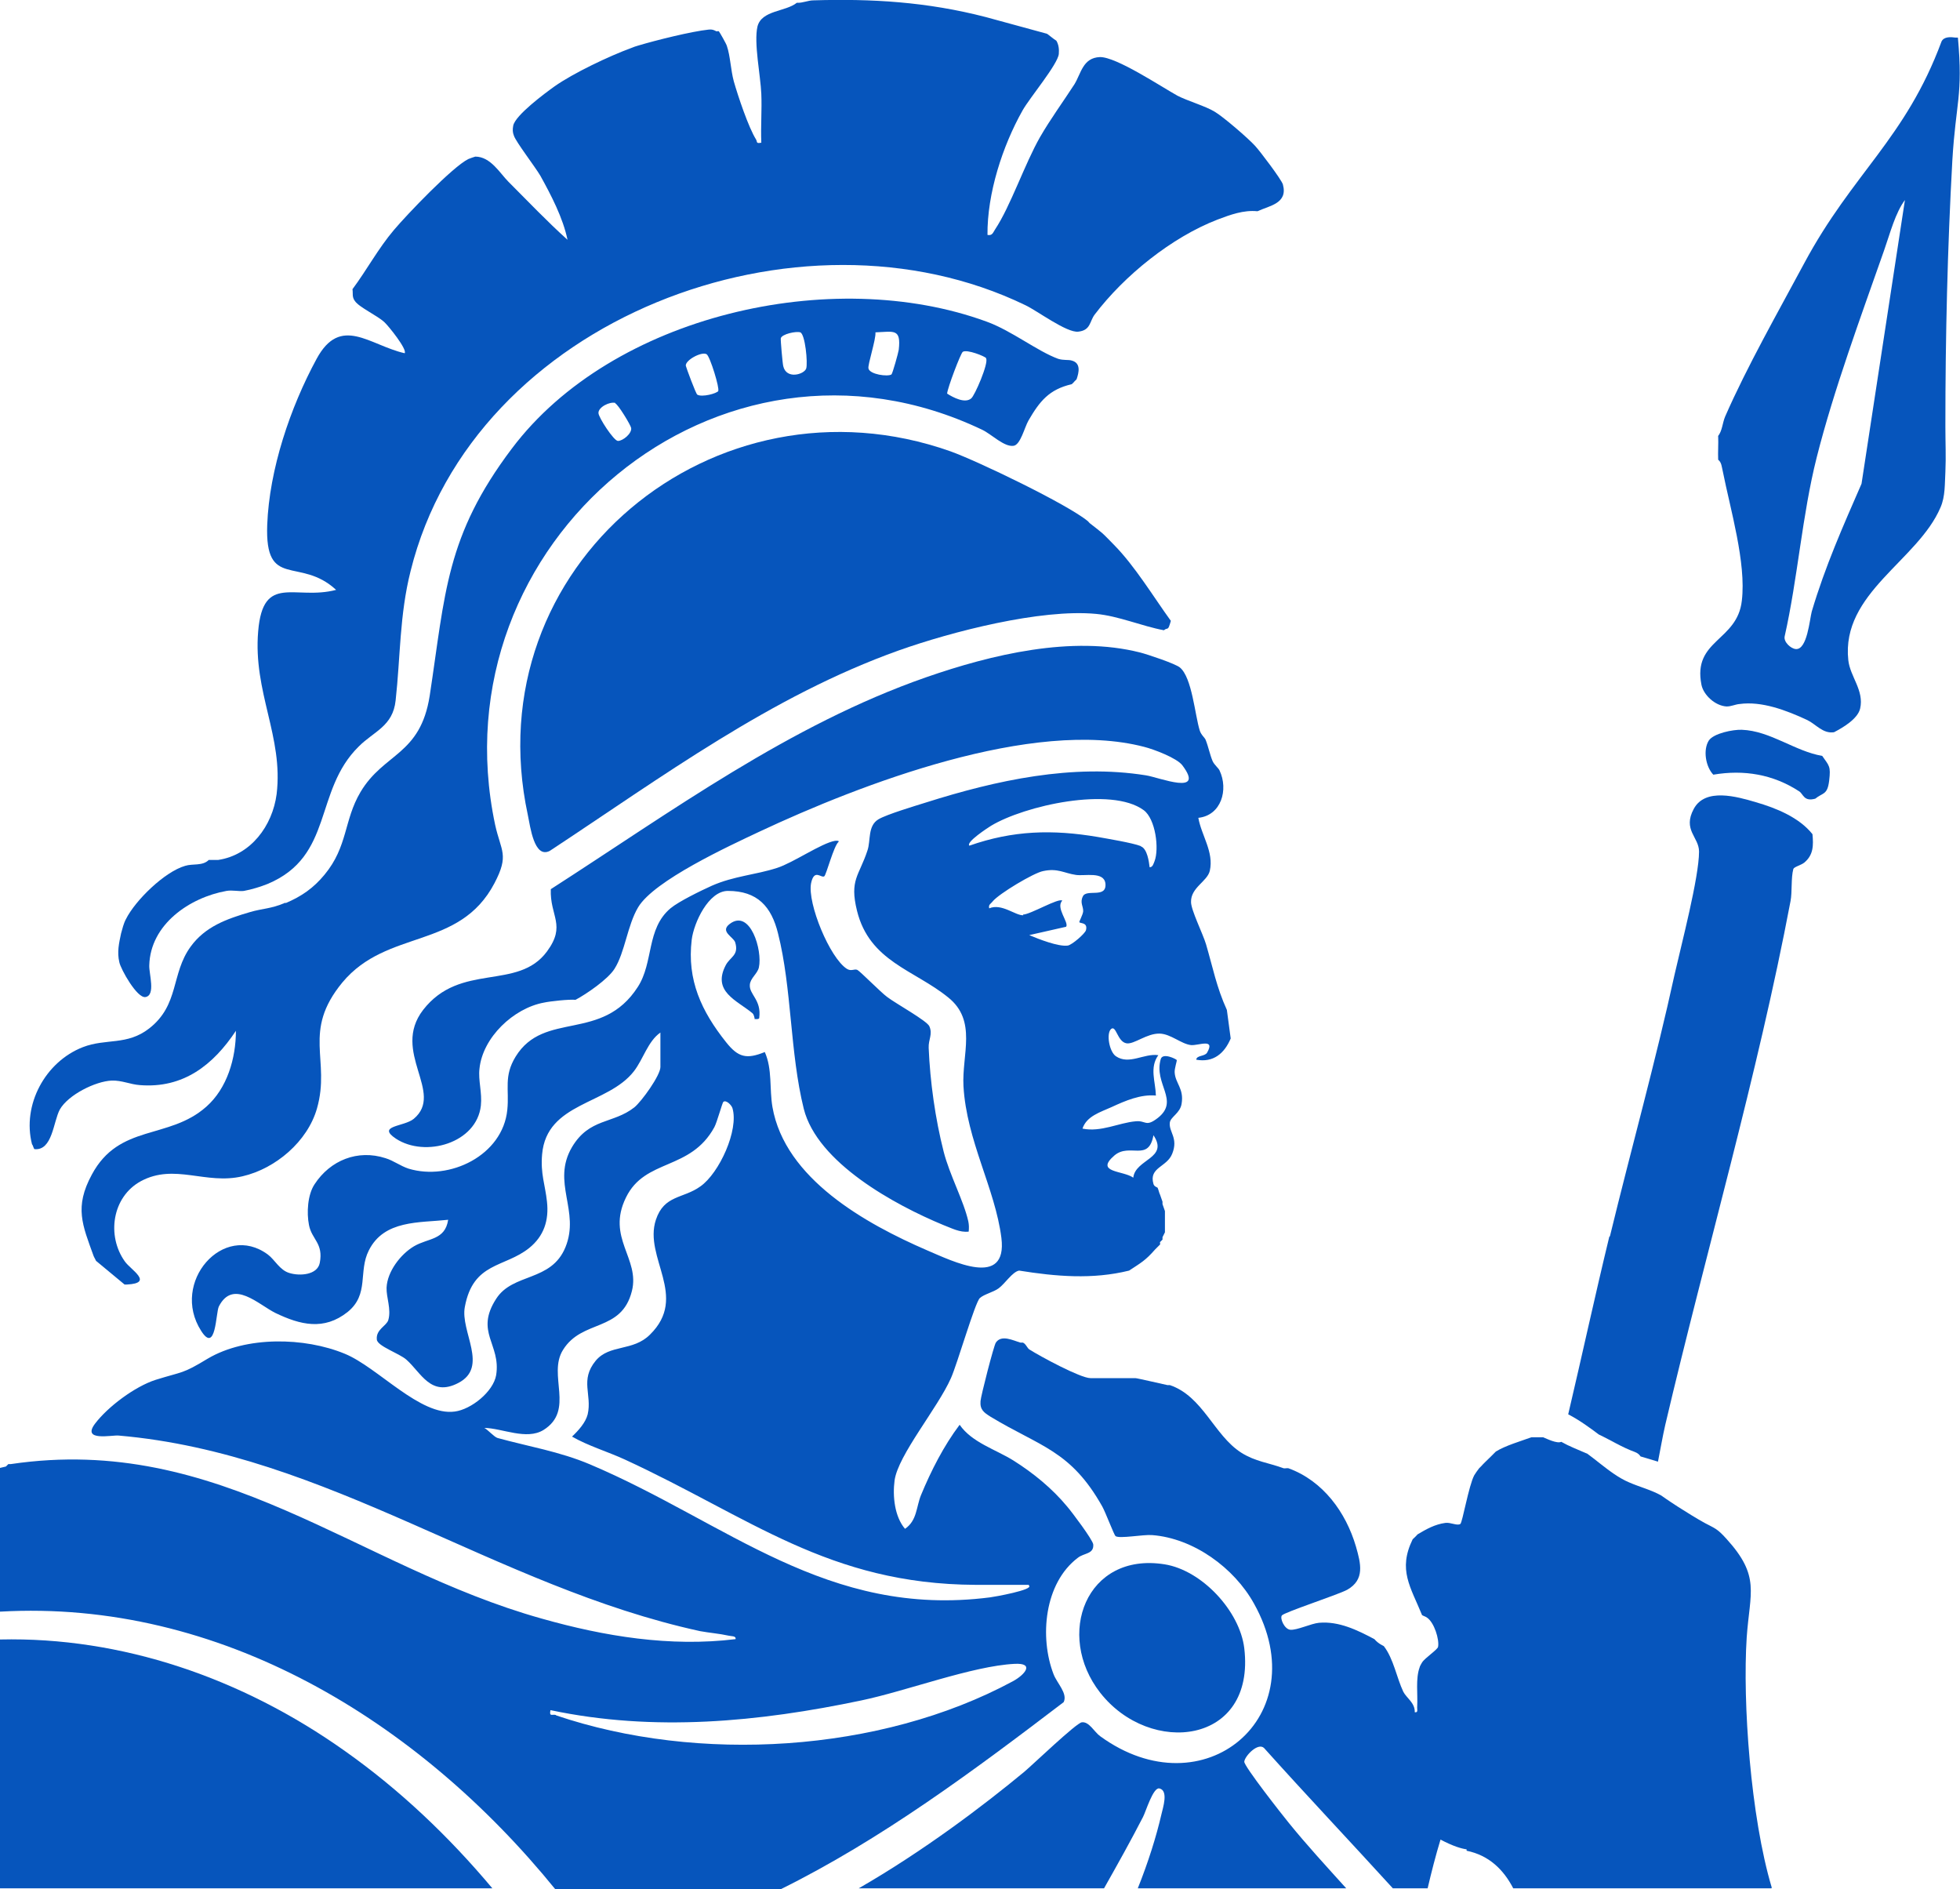
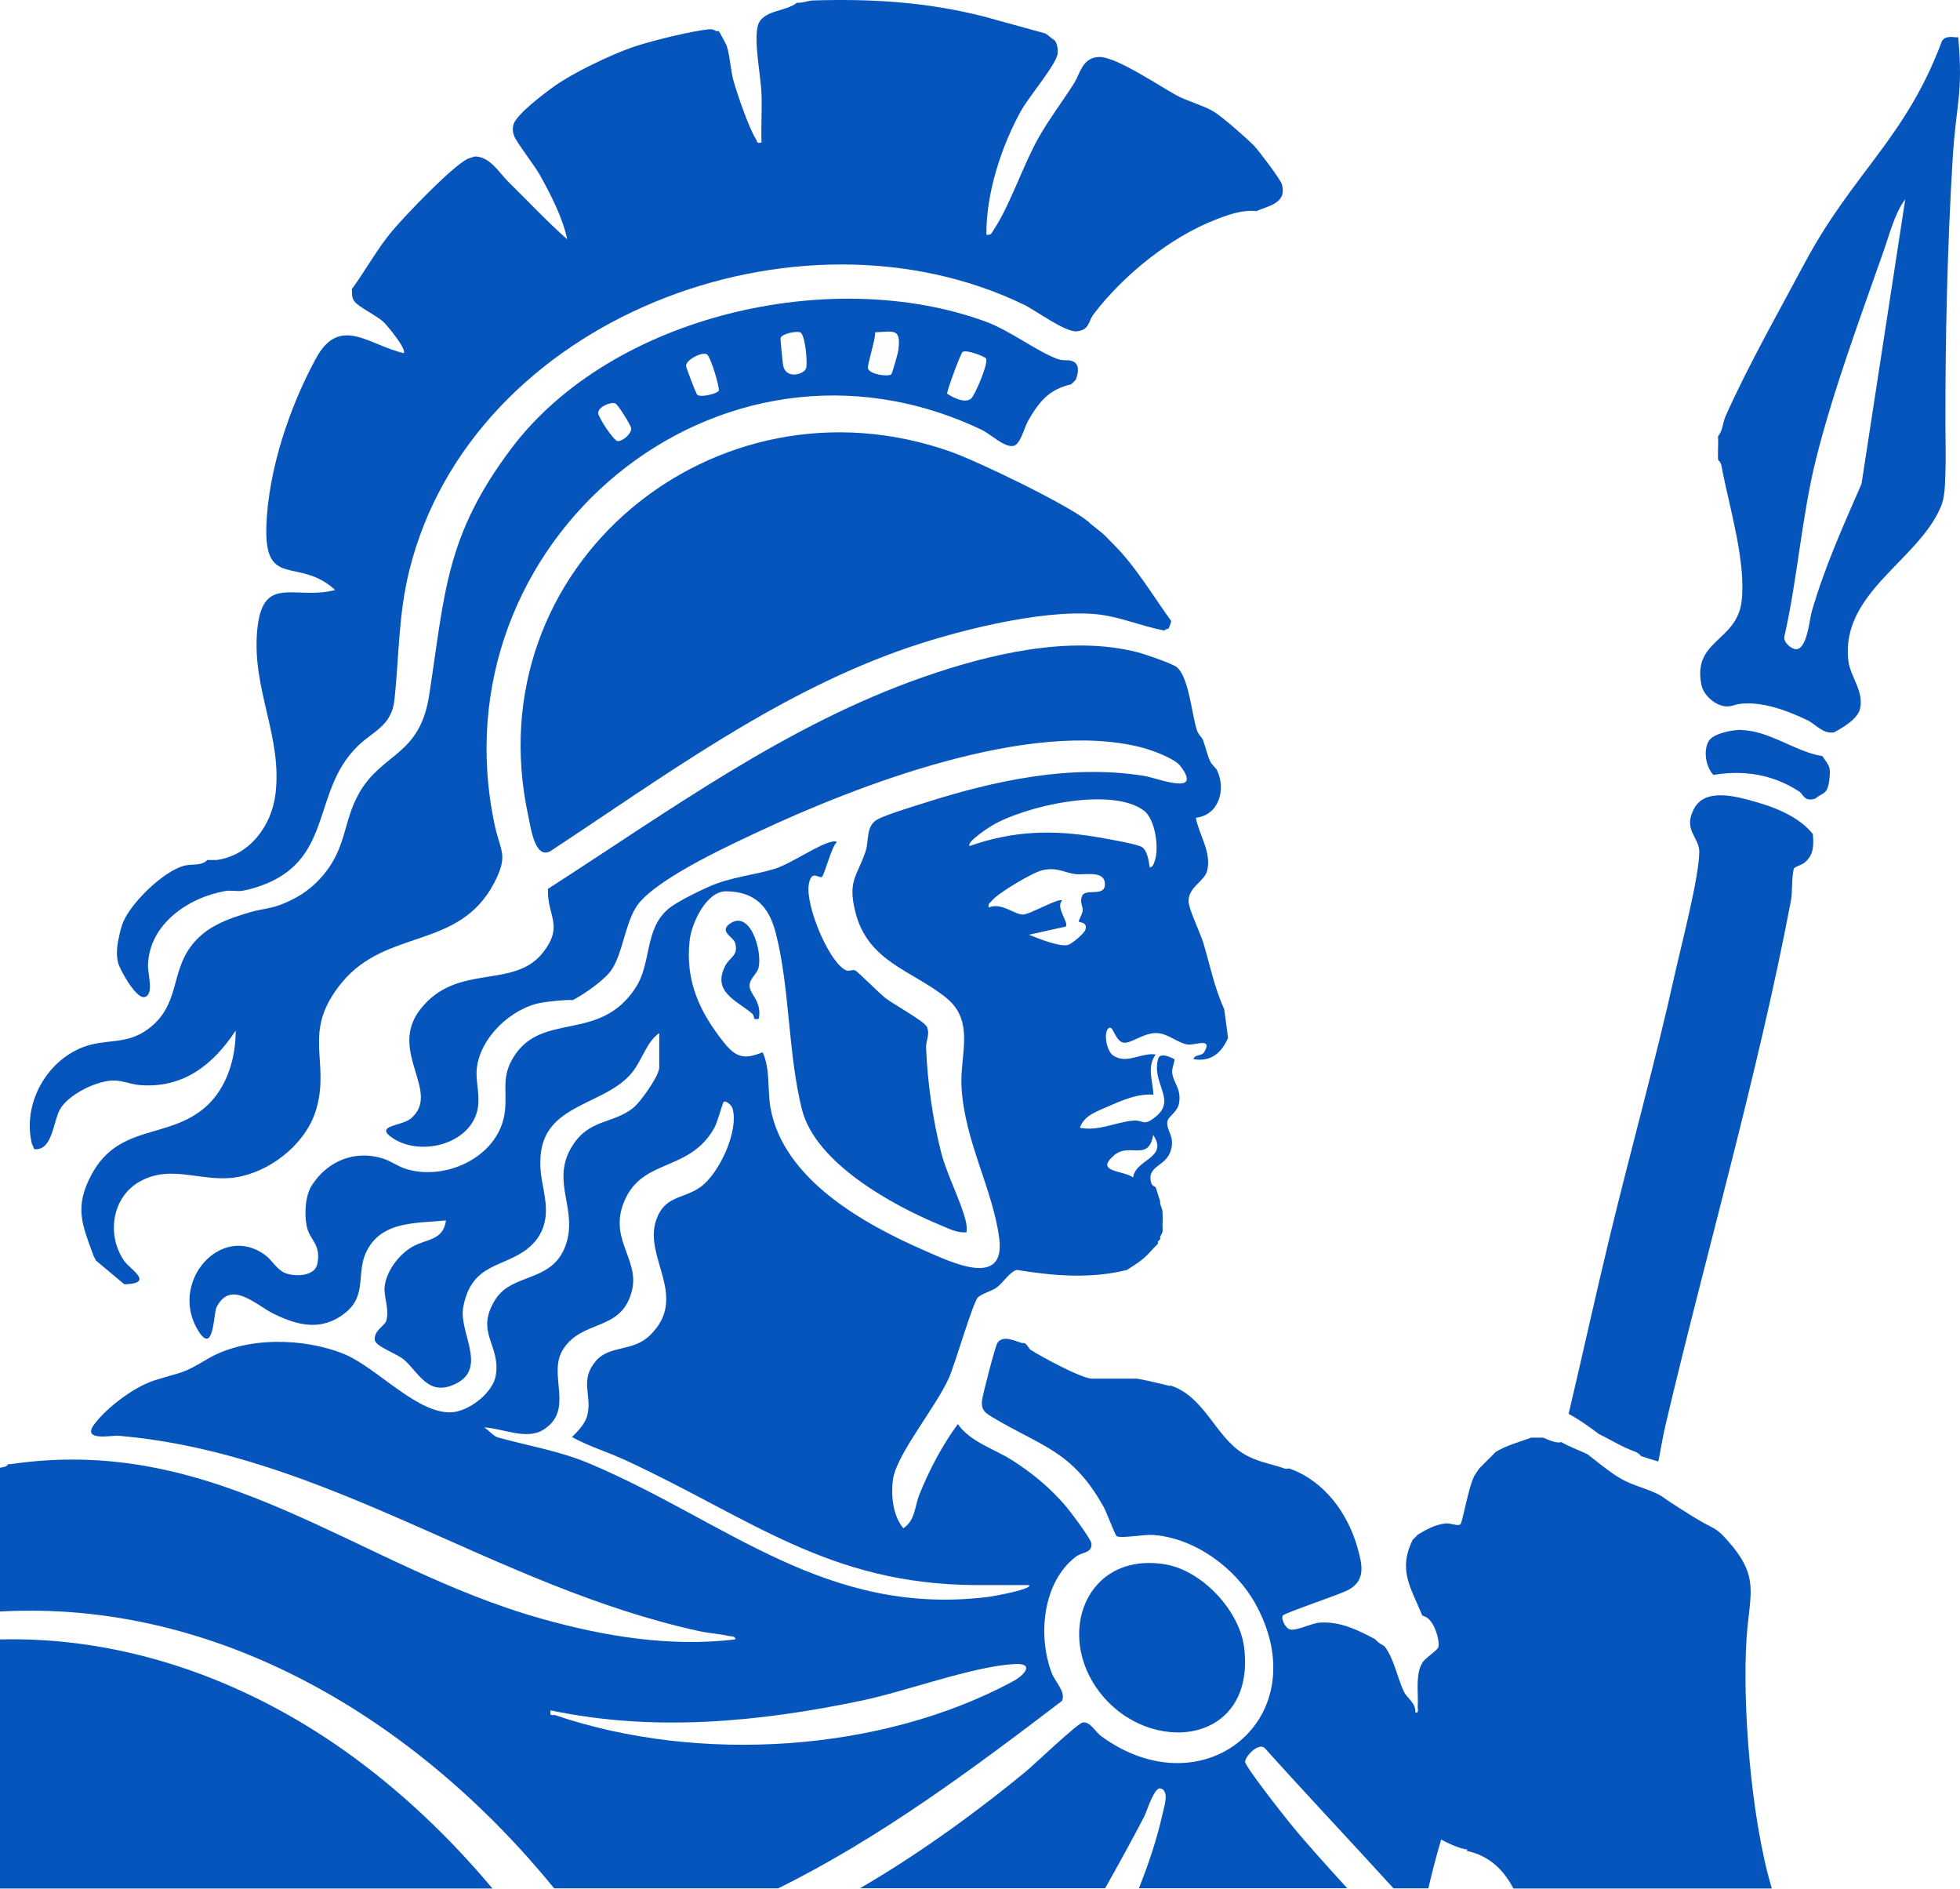
- <svg xmlns="http://www.w3.org/2000/svg" id="_图层_1" version="1.1" viewBox="0 0 563.3 542.6">
+ <svg xmlns="http://www.w3.org/2000/svg" id="_图层_1" version="1.1" viewBox="0 0 134.56 129.63">
  <defs>
    <style>
      .st0 {
        fill: #0655bc;
      }
    </style>
  </defs>
-   <path class="st0" d="M233.8.1c-1.6,0-3.1.8-4.8.7-3.2,2.6-10.1,2.1-11.3,6.8-1.1,4.7.9,14.2,1.1,19.4.2,4.6-.2,9.3,0,14-1.6.3-1.1-.2-1.5-.9-2.2-3.5-5.2-12.5-6.4-16.7-.9-3.3-1-7.3-2-10.2-.1-.5-2.1-4-2.3-4.2-.1-.1-.5,0-.7,0-.8-.4-1.2-.6-2.2-.5-4.9.5-15.3,3.1-20.3,4.6-.7.2-1.3.4-2,.7-6.3,2.3-16.6,7.2-22,11-2.8,2-11.3,8.3-11.9,11.3-.2,1.1-.2,1.9.2,2.9.6,1.8,6,8.8,7.6,11.5,3.1,5.6,6.5,12.1,7.8,18.4-5.9-5.3-11.4-11.1-17-16.7-2.4-2.4-5.1-7.2-9.5-7.2-.1,0-1.8.6-2,.7-4.5,2.2-17.7,16-21.4,20.4-4.5,5.3-7.8,11.5-11.9,17,.2,1.2-.2,2.2.7,3.4,1.2,1.8,6.5,4.2,8.5,6.1,1.1,1,6.6,7.8,5.8,8.9-10.1-2.3-18.4-11.1-25.3,1.6-7.6,14-13.6,31.8-14.2,47.7-.7,18.8,9.3,9,19.8,18.7-11.8,3.1-21-4.9-22.4,11.9-1.5,17.5,7.3,30.3,5.3,46.8-1.2,9.1-7.4,17.5-16.8,18.9-.1,0-2.1,0-2.7,0-1.8,1.8-4.6,1-6.8,1.7-5.9,1.7-14.3,9.9-17,15.3-.7,1.3-1,2.7-1.4,4.1-.6,2.8-1.2,5.4-.5,8.3.4,2,5.1,10.4,7.5,10,3-.5,1-6.7,1.1-9.1.3-11.8,11.6-19.5,22.2-21.4,1.7-.3,3.6.2,5,0,2.2-.4,4.8-1.2,6.8-2,19.1-8,13.2-26.7,26.2-39.5,4.4-4.4,9.8-5.8,10.6-13.2,1.4-12.6,1.1-24.5,4.3-37.2,18-72.6,111.7-107.9,176.7-76.4,3.4,1.6,11.9,8,15.2,7.6,3.6-.4,3.2-2.9,4.7-4.9,8.5-11.2,22.1-22.2,35.3-27.3,3.7-1.4,7.5-2.8,11.5-2.4,3.4-1.6,8.8-2.2,7.3-7.7-.4-1.4-6.6-9.6-8-11.1-2-2.2-9.2-8.4-11.6-9.8-2.6-1.6-7.8-3.1-10.7-4.6-4.7-2.6-17.6-11.2-22.3-11.1-4.9.2-5.4,4.7-7.3,7.8-3.3,5.1-6.9,10-9.9,15.2-4.4,7.7-8.5,19.9-12.9,26.5-.6.9-.8,1.9-2.2,1.6-.1-11.9,4.3-25.5,10.1-35.8,2.1-3.7,10.1-13.2,10.4-16.2.1-1.3,0-2.6-.7-3.8-.7-.4-2.6-2-2.7-2-5.7-1.6-11.9-3.2-17.6-4.8C266.3.5,250.4-.4,233.8.1h0Z" />
-   <path class="st0" d="M82,259.4c-4.2,1.8-6.5,1.6-10.2,2.7-6.5,1.9-12.8,4.1-17,9.9-5.7,7.8-3.2,16.7-11.9,23.5-6.4,5-12.4,2.8-19.1,5.4-10.8,4.2-17.5,16.6-14.6,27.9.3.3.4,1.1.7,1.4,5.2.5,5.4-7.9,7.3-11.4,2.4-4.2,10.2-8.1,14.9-8.3,2.9-.1,5.3,1.1,8.1,1.3,12.5,1,21.1-5.8,27.6-15.6,0,7.9-2.5,16.5-8.5,21.8-10.8,9.6-25,4.8-32.9,19.5-5.1,9.4-2.7,14.5.5,23.4.2.5.5.9.7,1.4l8.2,6.8c.2,0,.5,0,.7,0,7.8-.4,1.1-4.2-.6-6.6-5.3-7.4-3.7-18.6,4.6-23.1,9.7-5.2,18.6,1.1,29.2-1.4,9.5-2.2,18.7-10,21.4-19.5,4-14-4.4-22,7.3-36.2,12.9-15.5,33.6-9.3,43.7-28.5,4.3-8.2,1.9-9.1.2-16.8-17.2-81.1,64.3-149.6,140-113.5,2.7,1.3,6.3,5,9,4.6,2-.3,3.1-5.2,4.3-7.3,3.2-5.5,5.9-8.9,12.4-10.4.2-.2.6-.5.7-.7l.7-.7c.7-2,1.3-4.7-1.4-5.4-1-.3-2.3,0-3.9-.5-6-2.2-13.4-8.1-20.6-10.7-44.3-16.2-107.5-1.9-136.4,36.5-19,25.2-19.1,41.5-23.6,71-2.7,17.2-13.2,16.4-19.9,27.7-4.8,8.1-3.6,15.6-10.3,23.7-3.2,3.9-6.7,6.3-11.2,8.2h0ZM251.6,95.5c5.3-.2,7.4-1.2,6.7,5-.1.8-1.8,6.9-2.1,7.1-1.1.7-6.2,0-6.6-1.7-.3-1,2.2-8.4,2-10.4h0ZM230,95.5c1.4.5,2.2,8.8,1.7,10.4-.6,1.7-5.7,3.2-6.6-.7-.2-.8-.8-7.6-.7-8,.3-1.2,4.4-2.1,5.6-1.7ZM283.4,103c.8,1.3-3.3,10.8-4.3,11.5-1.8,1.5-5.2-.3-6.9-1.4.1-1.6,3.9-11.6,4.5-12,1.2-.8,6.4,1.3,6.7,1.8ZM206.5,112.3c-.5.8-4.8,1.9-6.1,1.1-.4-.2-3.2-7.8-3.3-8.3-.2-1.6,4.6-4.2,6-3.3,1,.7,3.8,9.9,3.3,10.5h0ZM176.8,115.9c.8.2,4.5,6.3,4.6,7.1.2,1.6-2.4,3.7-3.8,3.7-1.2,0-5.6-6.8-5.6-8-.1-1.7,3.3-3.4,4.9-2.9h0Z" />
-   <path class="st0" d="M312.7,149.8c-5.9-4.9-31.7-17.3-39.5-20.1-67.8-24-136.9,32.9-121.5,104.5.7,3.3,1.8,12.6,6.3,10.3,32.2-21.2,63.6-44.5,100.3-57.6,15.2-5.4,40.8-12,56.7-10.5,6.5.6,13.1,3.5,19.5,4.7,1.2-1,1.1.5,2-2.7-5-6.9-10.3-15.7-16.3-21.8-1-1-2.5-2.6-3.4-3.4-.2-.2-3.1-2.5-3.4-2.7-.3-.2-.5-.5-.7-.7h0Z" />
-   <path class="st0" d="M216.8,292.8c0,0,1.4.2,1.4-.3.7-5.2-2.9-6.7-2.7-9.5.1-1.9,2.2-3.2,2.6-5,1.1-4.9-2.5-17-8.4-12.5-2.9,2.2,1.1,3.7,1.6,5.3,1.1,3.7-1.4,4.1-2.7,6.5-4,7.6,3.1,10.1,7.6,13.8.6.5.6,1.5.7,1.6h0Z" />
-   <path class="st0" d="M334.7,449.5c-22.6-3.6-31.5,20.3-18.5,36.9,14.3,18.3,44.7,15,41.4-12.8-1.3-10.7-12.2-22.4-22.9-24.1Z" />
-   <path class="st0" d="M493.8,125.3c.1,2.2-.1,4.6,0,6.8,1,.8,1,2,1.3,3.2,2.2,11.1,6.8,26.4,5.5,37.3-1.3,11.7-14.2,11.2-11.6,24.2.6,2.9,3.9,6,7.2,6.2,1.4,0,2.5-.6,3.7-.7,6.4-.9,13.5,1.8,19.5,4.6,2.5,1.2,4.5,4,7.7,3.5,2.5-1.3,6.8-3.8,7.5-6.8,1.2-5.2-2.9-9.2-3.4-13.9-2.1-19.3,20-28.6,26.5-43.9,1.4-3.2,1.2-6.8,1.4-10.2.2-4.3,0-8.6,0-12.9v-.7c0-25.1.6-50.8,2-75.9,1-16.8,3.1-18.5,1.6-35.3-.2,0-.4,0-.7,0-1.4-.2-3.3-.3-4,1.1-10.4,28-25.5,37.7-39.5,63.8-7.4,13.8-16.5,29.8-22.7,44-.8,1.9-.8,4.1-2.1,5.7h0ZM547.5,57.3l-12.5,81.7c-5.4,12.4-10.4,23.6-14.3,36.7-.6,2.2-1.3,11.1-4.6,10.8-1.4-.1-3.5-2-3.2-3.6,3.8-16.9,5-34.7,9.2-51.4,4.9-19.4,12.7-40.5,19.4-59.6,1.7-4.8,3.2-10.8,6.1-14.6h0Z" />
-   <path class="st0" d="M500.6,209.7c-2.5-.1-8.1,1-9.5,3.1-1.7,2.7-.9,7.5,1.3,9.8,8.8-1.5,17.2-.1,24.7,4.8,1.2.8,1.3,3,4.6,2.1,2.2-1.8,3.5-1,4-5.2s0-4.2-2-7.1c-7.8-1.3-14.9-7.2-23.1-7.5h0Z" />
-   <path class="st0" d="M462.7,355.2c6.1-25.1,13.1-50.1,18.6-75.3,1.9-8.4,7-27.8,7-35.2,0-4.2-4.8-6.2-1.5-12.3,3.3-6.1,12.4-3.5,17.8-1.9,5.9,1.7,12.5,4.4,16.3,9.2.3,3.2.3,6-2.4,8.2-.9.7-2.9,1.2-3.1,1.8-.7,2.6-.3,6.5-.8,9.2-9.5,50.2-24.3,100.7-36,150.5-.8,3.5-1.4,7.1-2.1,10.6-1.7-.5-3.3-1-5-1.5-.4-.6-.9-1-1.7-1.3-3.6-1.3-6.9-3.4-10.3-5-2.8-2.1-5.7-4.2-8.8-5.8,4-17,7.7-34.1,11.8-51h0Z" />
-   <path class="st0" d="M509.1,542.6h-74.2c-2.8-5.4-7-9.5-13.4-10.8,0-.1,0-.3,0-.4-1.5-.2-3.9-.9-7.5-2.8-1.4,4.6-2.6,9.3-3.7,14h-10c-12.3-13.5-24.8-26.7-37-40.3-1.7-1.7-5.5,2.2-5.7,3.9-.1,1.3,11,15.4,12.8,17.6,5.1,6.3,10.9,12.6,16.5,18.8h-59.9c3-7.5,5.3-14.8,6.8-21.3.4-1.8,2.1-6.8-.6-7.4-1.8-.4-3.9,6.7-4.7,8.2-3.5,6.8-7.3,13.6-11.2,20.5h-70.5c18.6-10.7,35.9-23.8,47.6-33.5,2.5-2.1,14.9-14,16.5-14.2,2.1-.3,3.6,2.8,5.3,4,29.7,21.6,62.3-5.7,44.2-38.1-5.7-10.3-17.4-18.8-29.3-19.7-2.6-.2-9.3,1.1-10.5.3-.4-.3-2.9-6.9-3.8-8.5-9.1-16.2-17.9-17.2-32.1-25.8-1.9-1.2-3.1-2-2.9-4.5.1-1.5,3.8-15.9,4.4-16.8,1.6-2.4,5-.6,7.1,0,.2,0,.5,0,.7,0,.9.4,1.2,1.6,1.9,2,3,1.9,14.6,8.2,17.5,8.2h12.9c.5,0,8.2,1.8,9.2,2,.2,0,.5,0,.7,0,9.5,3.2,12.7,14.4,20.5,19.4,4.1,2.6,7.9,2.9,12.2,4.5.4.1,1-.1,1.4,0,9.9,3.6,16.5,12.6,19.4,22.5,1.4,4.9,2.6,9.5-2.5,12.4-2.5,1.4-18.2,6.5-18.8,7.4-.6.8.7,3.9,2.4,4.1,1.9.2,6-1.8,8.3-2,5.7-.5,11,2.1,15.9,4.7,1.2,1.4,2.6,1.9,2.7,2,2.8,3.6,3.7,9.1,5.6,13.1.9,1.8,3.4,3.2,3.3,5.9,1.1.2.6-.9.7-1.7.2-3.5-.5-7.9.7-11.2,0-.2.5-1.1.7-1.4.8-1.3,4.5-3.7,4.6-4.5.4-2.1-1.1-7-3.2-8.4-.4-.3-.9-.4-1.4-.7-3.3-8.1-7-13-2.7-21.8,0,0,.9-.8,1.4-1.4,2.5-1.5,5-2.9,8-3.3,1.5-.2,3.4.9,4.3.3.6-.4,2.4-11,4-14,.1-.2,1.2-1.8,1.4-2l.7-.7c.1-.2,2.5-2.5,2.7-2.7l.7-.7c.2-.2.5-.5.7-.7,2.7-1.7,7.2-3,10.2-4.1h3.4c1,.4,4,1.9,5.2,1.3,2.3,1.3,4.7,2.2,7.2,3.3.1,0,.3.1.4.2,1.2.9,2.4,1.8,3.5,2.7,2.7,2.1,5.4,4.2,8.5,5.5,3,1.3,6.2,2.1,9.1,3.7,1.8,1.3,4,2.7,4.9,3.3,2.2,1.4,5.4,3.4,7.6,4.6,3,1.6,3.6,1.6,6.3,4.6,9.8,10.8,6.7,15.3,5.8,28.3-1.2,18.5,1.1,51.5,7.2,71.9h0Z" />
-   <path class="st0" d="M0,421.8c.6-.1,1.1-.3,1.7-.4l.7-.7c.2,0,.5,0,.7,0,60.2-8.9,99.3,29.5,152.6,44.4,18,5.1,36.9,8.2,55.7,5.9.2-1-1.3-.8-2-1-2.7-.6-5.5-.8-8.2-1.3-59.1-12.9-106.9-51-167.1-56.2-1.9-.2-10.7,1.8-6.8-3.4,3.7-4.9,11.5-10.7,17.4-12.6,8-2.5,7.6-1.6,15-6.1,11-6.5,27.8-6.2,39.4-1.4,9.5,3.9,21.7,18,31.6,16.6,4.7-.6,11.1-5.7,11.9-10.5,1.4-8.9-6.2-12.3,0-21.9,4.8-7.5,15.8-4.8,19.9-14.8,4.3-10.5-4.1-18.6,1.9-28.8,5-8.4,11.8-6.6,17.9-11.4,2.1-1.7,7.5-9.2,7.5-11.6v-9.9c-3.6,2.5-4.9,7.6-7.6,11.1-7.5,9.7-25.1,8.9-26.4,23.9-.5,5.6.9,8.8,1.4,13.6.6,5.4-.9,9.9-5.1,13.3-7.1,5.7-16.1,4-18.5,16.9-1.4,7.1,7,17.3-1.9,21.9-7.9,4.1-10.7-3-14.9-6.7-2-1.8-8.4-3.9-8.5-5.8-.3-2.9,2.8-3.9,3.3-5.6.9-3.1-.6-6.5-.5-9.3.2-4.6,4-9.6,7.9-11.9,4.1-2.4,8.9-1.7,9.8-7.6-8.3.9-18.4,0-22.8,8.8-3.1,6.1.2,12.6-6.1,17.7-6.8,5.4-13.6,3.7-20.7.3-4.9-2.4-12.2-9.9-16.3-1.9-.9,1.8-.8,13.8-5.1,7-8.9-13.9,6.4-31.4,19.2-21.9,2,1.5,3.4,4.5,6.2,5.3,2.9.9,8,.6,8.7-2.9,1.1-5.7-2.3-6.7-3.1-10.9-.7-3.5-.4-8.7,1.6-11.7,4.5-6.9,12.4-10.1,20.4-7.5,2.3.7,4.2,2.2,6.6,3,11.8,3.6,27.1-3.8,28.4-16.9.6-5.9-1.1-9.6,2.4-15.3,8.2-13.3,24.8-4,35.1-20,4.6-7.1,2.4-16.7,9.4-22.6,2.4-2,8.8-5.1,11.9-6.5,6.4-2.8,12.5-3.1,18.7-5.1,4.7-1.5,12.7-7.1,16.7-7.8.5,0,1.2-.1,1,.3-1.4,1.2-3.5,9.4-4.1,9.9-.9.6-2.9-2.3-3.8,2-1.1,5.8,5.4,21.5,10.3,24.6,1.3.8,2.1-.1,3,.3.7.3,6.8,6.5,8.6,7.8,2.5,1.9,11.4,6.8,12.1,8.4,1,2.3-.3,3.8-.2,6.2.4,9.7,1.9,20.4,4.3,29.8,1.7,6.7,5.8,14.2,7.1,20.1.2,1,.2,1.9.1,2.9-2.6.3-4.9-1-7.3-1.9-14-5.8-36.2-17.9-40.1-33.4-4-16.1-3.4-34.6-7.4-50.4-1.9-7.7-5.9-12.2-14.4-12.2-5.6,0-9.8,9.2-10.4,14-1.4,11.6,2.8,20.6,9.9,29.5,3.5,4.4,5.9,4.9,11.1,2.8,2.2,4.9,1.3,10.6,2.2,15.8,3.6,20.6,26.7,33.5,44.5,41.2,7.3,3.1,23.1,11,21.3-3.6-1.8-14.2-10-27.9-10.9-43.6-.5-9.1,4-18.8-4.4-25.5-9.7-7.9-22.6-10.3-26.2-24.9-2.2-8.9.6-10,3-17.3,1-2.9,0-7.1,3.2-9,2.4-1.4,10.4-3.8,13.6-4.8,20.2-6.4,42.2-11.2,63.3-7.8,3.8.6,17.1,6,10.4-2.9-1.6-2.1-8.2-4.6-11-5.3-31.9-8.3-81.4,10.7-110.6,24.4-8.7,4.1-30.2,14-34.8,21.7-3.1,5.2-3.8,13-6.8,17.7-1.9,3-8,7.2-11.2,8.9-1.7-.2-7.3.4-9.1.8-8.7,1.6-17.6,10-18.5,19-.4,3.3.8,6.9.4,10.6-1.2,10.8-16,15-24.4,9.5-5.7-3.8,2.3-3.4,5.1-5.7,9-7.5-6.6-19.2,2.7-31.3,10.7-13.8,27.2-5.4,35.6-16.8,5.6-7.6.8-10.1,1.1-17.9,34.7-22.3,68.6-47.2,107.9-60.9,18.7-6.5,41.9-12.1,61.5-7.1,2,.5,10.1,3.2,11.4,4.3,3.5,2.9,4.3,13.6,5.7,18.1.4,1.3,1.5,2.1,1.7,2.7.8,2,1.2,4.2,2,6.1.5,1.1,1.7,2,2,2.7,2.6,5.5.5,12.9-6.1,13.6.9,5.1,4.5,9.8,3.3,15.2-.7,3.1-5.5,4.8-5.4,9,0,2.3,3.4,9.1,4.3,12.1,2,6.8,3,12.3,6,18.9l1.1,8.2c-1.8,4.3-5,7-9.9,6.1.1-1.3,2.4-.9,3.1-2,2.5-4.3-2.5-2-4.6-2.2-2.8-.3-5.8-3.2-9-3.3-3.7-.1-7.3,3.1-9.5,2.8-2.7-.4-3-5.4-4.5-4.1-1.4,1.3-.5,6.5,1.4,7.8,3.8,2.6,8.1-.9,12.2-.3-2.6,3.6-.8,7.6-.7,11.6-4.4-.4-8.8,1.5-12.7,3.3-3.3,1.5-7.2,2.6-8.4,6.2,5.3,1.1,10.5-1.7,15.3-2.1,3-.3,2.8,1.8,6.4-1,6.3-5-1.3-9.7.8-16.9.6-1.9,4.4,0,4.6.3.1.2-.7,2.5-.6,3.6.2,3.1,2.7,4.6,2,8.9-.4,2.8-3.2,3.8-3.4,5.5-.3,2.7,2.5,4.4.7,8.9-1.5,3.9-6.8,3.9-5.4,8.7.2.8,1.2,1,1.2,1.1.3.7.4,1.4.7,2l.7,2c0,.2,0,.5,0,.7l.7,2c0,.2,0,.5,0,.7,0,1.1,0,2.3,0,3.4,0,.7,0,1.4,0,2l-.7,1.4c0,.2,0,.5,0,.7l-.7.7c-.1.2.1.5,0,.7l-1.4,1.4c-2.8,3.2-4,3.8-7.5,6.1-10.5,2.6-21,1.7-31.6,0-1.9.3-4.1,3.8-5.9,5.1-1.5,1.1-4.2,1.7-5.4,2.8-1.4,1.3-6.5,19-8.3,23-3.8,8.6-15.2,22.1-16.2,29.4-.6,4.5,0,10.4,3,13.9,3.5-2.4,3.2-6.3,4.6-9.7,2.9-7,6.5-14.1,11.1-20.2,3.5,5.1,10.4,7.1,15.5,10.3,5.7,3.6,11.1,8,15.4,13.2,1.3,1.5,7.4,9.6,7.5,10.9.2,2.8-2.6,2.4-4.4,3.8-9.7,7.3-11.1,22.9-7,33.5,1,2.6,4.1,5.5,2.9,8-25.6,19.5-52.4,39.5-81.6,53.9h-64.4C120.1,494.2,63,459.5,0,463.1v-41.3h0ZM325.7,338.4c.6-5.4,10.3-5.5,5.8-12.2-1.4,7.8-6.8,2.1-11.2,5.8-5.8,5,2.5,4.3,5.4,6.4ZM327.9,243.2c1.8.7,2.3,4.3,2.5,6,.9,0,1.1-1,1.4-1.7,1.4-3.6.3-12.2-3.1-14.7-9.4-6.9-34.3-1.3-43.9,4.5-.8.5-7.3,4.7-6.2,5.7,12.5-4.4,23.9-4.7,36.9-2.5,2.8.5,10,1.7,12.3,2.6h0ZM294,262.8c2.1,0,10.3-4.9,11.3-4-2,2,2,6.3,1.1,7.5l-10.6,2.4c2.6,1.1,8.4,3.4,11.1,3,1.2-.2,4.9-3.4,5.2-4.4.6-2.3-1.6-1.9-1.9-2.3-.1-.2,1-2.1,1.1-3.1.1-1.4-1-2.5-.1-4.3,1-2.3,6.9.7,6.5-3.7-.4-3.6-6-2.1-8.5-2.5-3.4-.5-5.2-2-9.4-1.1-2.7.5-12.7,6.5-14.5,8.7-.5.7-1.3.9-1,2,3.6-1.5,7.5,2.1,9.8,2h0ZM295.7,455.4c-5.1,0-10.2,0-15.3,0-42.3-.2-64.8-19.4-100.8-36-5-2.3-10.5-3.9-15.2-6.6,1.8-1.7,3.9-4,4.5-6.4,1.3-5.7-2.3-9.8,2.3-15.4,4-4.8,10.7-2.6,15.6-7.5,11.2-11-1.9-22.1,1.7-33,2.4-7.2,7.8-6,12.8-9.6,5.4-3.8,11.1-16.2,9.2-22.5-.3-.9-1.8-2.4-2.6-1.8-.3.2-1.8,5.8-2.6,7.3-6.9,12.6-19.9,8.9-25.4,20.2-5.7,11.6,4.1,17.5,1.7,26.9-3,11.9-14.3,8-19.8,16.9-4.5,7.2,3.5,17.3-5.6,23-4.9,3-11.8-.5-17-.6,1.1.6,2.8,2.6,3.8,2.9,8.7,2.4,17.9,3.9,26.6,7.6,39.4,16.7,68,44.2,114.9,38.2,1-.1,12.8-2.2,11.2-3.4h0ZM159.8,492.9c40.7,13.8,93.1,10.8,131.3-9.8,3.5-1.9,6.3-5.3.5-5-12.1.6-31.1,7.8-44,10.5-29.5,6.2-59.6,9.1-89.4,2.8-.4,2,.5,1.1,1.6,1.4Z" />
-   <path class="st0" d="M0,471.1c34.9-.8,69.5,11,99.2,32.1,15.7,11.1,29.8,24.5,42.3,39.4H0v-71.6Z" />
+   <path class="st0" d="M55.85.03c-.39.01-.75.19-1.14.16-.78.63-2.42.49-2.69,1.61-.27,1.11.21,3.39.26,4.64.04,1.11-.04,2.23,0,3.34-.37.08-.26-.04-.37-.21-.52-.83-1.25-2.99-1.54-3.98-.22-.78-.25-1.75-.48-2.45-.04-.11-.5-.96-.54-1-.03-.03-.12.02-.16,0-.19-.1-.29-.15-.52-.13-1.18.12-3.66.73-4.84,1.1-.17.05-.32.1-.49.16-1.5.54-3.96,1.71-5.26,2.63-.67.48-2.7,1.99-2.84,2.69-.06.26-.04.45.04.7.14.44,1.44,2.09,1.8,2.75.74,1.34,1.55,2.9,1.86,4.39-1.41-1.26-2.72-2.65-4.07-3.98-.58-.57-1.23-1.71-2.27-1.71-.03,0-.43.14-.49.16-1.07.52-4.23,3.83-5.12,4.88-1.08,1.26-1.86,2.74-2.84,4.07.05.27-.04.52.16.81.29.42,1.55.99,2.04,1.46.26.25,1.58,1.85,1.37,2.12-2.41-.55-4.4-2.65-6.04.38-1.81,3.34-3.24,7.59-3.39,11.4-.18,4.49,2.21,2.16,4.72,4.48-2.82.73-5.02-1.18-5.36,2.85s1.75,7.24,1.26,11.17c-.27,2.17-1.77,4.19-4.02,4.51-.03,0-.51,0-.65,0-.44.44-1.09.25-1.63.4-1.41.41-3.41,2.37-4.06,3.66-.16.31-.25.64-.33.98-.15.66-.28,1.28-.12,1.99.11.47,1.22,2.48,1.8,2.38.71-.13.24-1.6.26-2.18.07-2.83,2.78-4.66,5.31-5.1.4-.07.85.05,1.2-.02.52-.09,1.14-.29,1.63-.49,4.56-1.91,3.14-6.38,6.25-9.43,1.06-1.04,2.33-1.38,2.53-3.17.32-3.01.27-5.86,1.02-8.89,4.3-17.35,26.67-25.77,42.21-18.24.8.39,2.85,1.92,3.64,1.82.86-.1.76-.69,1.12-1.16,2.02-2.67,5.29-5.32,8.43-6.52.88-.34,1.8-.67,2.76-.57.82-.37,2.1-.52,1.75-1.83-.09-.34-1.58-2.3-1.91-2.65-.49-.51-2.2-2-2.77-2.35-.62-.38-1.87-.74-2.55-1.11-1.12-.61-4.2-2.69-5.33-2.64-1.16.05-1.28,1.13-1.74,1.85-.78,1.22-1.66,2.38-2.38,3.64-1.06,1.85-2.02,4.76-3.09,6.34-.14.21-.18.44-.52.37-.03-2.83,1.03-6.1,2.41-8.56.49-.88,2.41-3.16,2.48-3.87.03-.3-.02-.63-.18-.89-.17-.1-.61-.48-.65-.49-1.36-.38-2.83-.77-4.21-1.16C63.62.13,59.83-.09,55.85.03Z" />
+   <path class="st0" d="M19.59,61.97c-1,.43-1.55.39-2.44.65-1.55.46-3.06.99-4.06,2.36-1.37,1.85-.77,4-2.85,5.6-1.54,1.19-2.95.68-4.55,1.3-2.57,1-4.17,3.97-3.49,6.67.07.07.09.26.16.33,1.24.12,1.29-1.89,1.75-2.72.56-1.01,2.43-1.93,3.56-1.99.69-.04,1.27.26,1.93.31,2.98.24,5.03-1.39,6.58-3.74.01,1.88-.6,3.93-2.03,5.21-2.57,2.29-5.96,1.15-7.86,4.66-1.21,2.25-.65,3.46.13,5.58.04.11.12.21.16.33l1.95,1.63c.05,0,.11,0,.16,0,1.86-.1.27-1.01-.14-1.57-1.26-1.77-.89-4.44,1.1-5.51,2.31-1.24,4.43.26,6.97-.34,2.26-.54,4.47-2.38,5.11-4.65.94-3.33-1.06-5.25,1.75-8.65,3.07-3.72,8.03-2.23,10.43-6.8,1.03-1.96.44-2.17.05-4.01-4.12-19.38,15.36-35.74,33.45-27.11.64.31,1.51,1.2,2.15,1.1.49-.07.75-1.25,1.03-1.74.76-1.31,1.41-2.13,2.95-2.49.05-.06.14-.12.16-.16l.16-.16c.17-.48.31-1.13-.33-1.3-.25-.07-.54.02-.93-.12-1.44-.53-3.2-1.92-4.92-2.56-10.57-3.88-25.68-.46-32.58,8.71-4.53,6.02-4.55,9.92-5.64,16.95-.64,4.12-3.16,3.91-4.76,6.62-1.14,1.94-.87,3.73-2.47,5.66-.76.92-1.59,1.5-2.67,1.96ZM60.09,22.81c1.28-.06,1.77-.29,1.59,1.19-.02.2-.42,1.65-.5,1.7-.26.17-1.47,0-1.59-.41-.07-.23.53-2.01.49-2.48ZM54.93,22.81c.35.12.53,2.11.41,2.48-.14.4-1.36.77-1.57-.18-.04-.19-.2-1.81-.18-1.9.07-.3,1.06-.5,1.34-.4ZM67.69,24.6c.2.32-.78,2.57-1.02,2.76-.44.35-1.24-.07-1.65-.34.04-.37.94-2.77,1.06-2.86.28-.19,1.53.32,1.61.44ZM49.33,26.84c-.13.18-1.16.45-1.45.27-.09-.06-.77-1.86-.78-1.99-.04-.39,1.09-1.01,1.44-.79.25.16.91,2.36.8,2.51ZM42.24,27.69c.18.06,1.07,1.5,1.09,1.7.04.38-.57.89-.91.89-.29,0-1.33-1.63-1.35-1.91-.04-.41.8-.8,1.17-.68Z" />
+   <path class="st0" d="M74.71,35.8c-1.4-1.16-7.57-4.13-9.43-4.79-16.2-5.74-32.7,7.85-29.02,24.96.17.78.44,3,1.5,2.47,7.7-5.06,15.19-10.62,23.96-13.77,3.63-1.3,9.74-2.87,13.55-2.51,1.55.15,3.13.83,4.65,1.12.29-.24.27.13.49-.65-1.21-1.66-2.45-3.76-3.9-5.2-.24-.24-.59-.62-.81-.81-.04-.04-.74-.6-.81-.65-.07-.05-.11-.12-.16-.16Z" />
+   <path class="st0" d="M51.79,69.94s.34.06.32-.08c.17-1.24-.69-1.61-.65-2.26.03-.45.52-.76.62-1.18.27-1.17-.6-4.05-2.01-2.99-.69.52.27.89.39,1.27.27.88-.34.98-.65,1.56-.96,1.81.74,2.4,1.81,3.3.15.12.15.37.18.39Z" />
+   <path class="st0" d="M79.95,107.37c-5.4-.85-7.53,4.84-4.43,8.82,3.42,4.38,10.68,3.57,9.9-3.07-.3-2.56-2.91-5.35-5.47-5.75Z" />
+   <path class="st0" d="M117.95,29.94c.03.54-.03,1.09,0,1.63.24.19.25.48.3.76.53,2.65,1.62,6.31,1.32,8.92-.32,2.8-3.4,2.67-2.76,5.77.14.69.94,1.43,1.71,1.47.33.02.6-.13.89-.17,1.52-.2,3.22.42,4.66,1.11.61.29,1.06.96,1.84.84.59-.32,1.63-.91,1.79-1.63.27-1.24-.69-2.19-.81-3.33-.5-4.62,4.77-6.82,6.34-10.49.33-.77.29-1.62.33-2.44.04-1.02,0-2.07,0-3.09,0-.05,0-.11,0-.16-.01-5.99.13-12.12.49-18.13.24-4.02.74-4.42.39-8.44-.04-.01-.11,0-.16,0-.34-.04-.78-.07-.96.26-2.49,6.68-6.09,9-9.43,15.25-1.76,3.3-3.93,7.13-5.43,10.51-.2.46-.18.98-.51,1.36ZM130.8,13.69l-3,19.52c-1.29,2.96-2.5,5.63-3.42,8.77-.15.52-.32,2.65-1.11,2.58-.32-.03-.84-.48-.77-.86.92-4.03,1.19-8.28,2.2-12.29,1.17-4.65,3.04-9.68,4.63-14.22.4-1.13.76-2.58,1.46-3.49Z" />
+   <path class="st0" d="M119.58,50.1c-.59-.02-1.93.23-2.26.75-.4.64-.22,1.79.31,2.34,2.1-.35,4.1-.03,5.89,1.14.3.19.32.72,1.1.49.52-.44.83-.25.96-1.23s0-1.01-.47-1.69c-1.88-.31-3.56-1.71-5.53-1.79Z" />
+   <path class="st0" d="M110.52,84.86c1.45-5.99,3.12-11.96,4.46-17.98.44-1.99,1.67-6.65,1.68-8.42,0-1-1.14-1.49-.36-2.95.78-1.47,2.96-.83,4.26-.46,1.41.4,2.98,1.05,3.9,2.2.06.77.07,1.43-.57,1.96-.21.18-.7.28-.74.43-.16.62-.08,1.56-.2,2.2-2.28,11.99-5.8,24.06-8.6,35.95-.2.84-.33,1.69-.5,2.53-.4-.12-.8-.24-1.19-.37-.09-.13-.23-.24-.41-.31-.87-.3-1.64-.8-2.47-1.2-.67-.5-1.35-1-2.09-1.39.96-4.06,1.85-8.14,2.83-12.19Z" />
+   <path class="st0" d="M121.63,129.63h-17.73c-.67-1.28-1.66-2.26-3.19-2.58,0-.03.01-.07.02-.1-.36-.04-.92-.22-1.79-.68-.33,1.11-.62,2.23-.88,3.35h-2.39c-2.93-3.22-5.93-6.39-8.84-9.63-.41-.4-1.31.52-1.35.93-.03.3,2.63,3.67,3.06,4.2,1.23,1.51,2.6,3,3.95,4.49h-14.3c.72-1.8,1.27-3.52,1.62-5.09.09-.42.51-1.62-.14-1.76-.44-.1-.94,1.6-1.13,1.96-.85,1.62-1.74,3.25-2.67,4.89h-16.83c4.44-2.57,8.57-5.69,11.36-7.99.61-.5,3.56-3.33,3.94-3.39.51-.07.87.66,1.27.95,7.09,5.15,14.88-1.35,10.57-9.11-1.37-2.46-4.14-4.49-7-4.71-.63-.05-2.22.26-2.52.08-.1-.06-.69-1.64-.9-2.02-2.17-3.88-4.27-4.12-7.66-6.16-.46-.28-.73-.47-.69-1.07.02-.36.92-3.79,1.06-4,.38-.58,1.18-.15,1.7,0,.05.01.11-.02.16,0,.21.09.29.39.45.48.72.46,3.48,1.96,4.19,1.96h3.09c.11,0,1.97.42,2.19.49.05.02.11-.02.16,0,2.28.77,3.03,3.45,4.89,4.62.98.62,1.88.7,2.92,1.07.08.03.24-.03.33,0,2.36.85,3.95,3.02,4.63,5.37.33,1.16.63,2.28-.61,2.95-.6.33-4.36,1.57-4.5,1.76-.14.2.17.93.56.97.46.05,1.42-.44,1.97-.48,1.37-.11,2.63.51,3.8,1.13.29.33.62.45.65.49.67.87.88,2.18,1.34,3.13.21.44.82.75.78,1.42.27.04.15-.22.16-.4.05-.85-.12-1.88.16-2.69.01-.04.13-.27.16-.33.19-.32,1.07-.88,1.1-1.07.1-.51-.27-1.68-.78-2.02-.1-.07-.22-.1-.33-.16-.79-1.93-1.68-3.1-.65-5.2.01-.02.22-.18.33-.33.59-.36,1.2-.7,1.92-.78.35-.04.82.21,1.02.06.14-.1.57-2.63.97-3.35.02-.04.28-.42.33-.49l.16-.16s.59-.6.65-.65l.16-.16c.06-.05.11-.13.16-.16.64-.41,1.71-.72,2.44-.98.27,0,.54,0,.81,0,.25.1.96.44,1.24.3.54.32,1.13.52,1.72.8.03.02.07.03.1.05.28.22.56.44.83.65.65.5,1.28.99,2.04,1.31.73.31,1.49.5,2.18.89.42.32.95.64,1.16.78.52.34,1.28.81,1.82,1.11.71.38.87.39,1.5,1.09,2.33,2.58,1.59,3.66,1.38,6.76-.3,4.42.27,12.29,1.72,17.17Z" />
+   <path class="st0" d="M0,100.75c.14-.03.28-.06.41-.09l.16-.16c.05,0,.11,0,.16,0,14.37-2.12,23.73,7.04,36.45,10.61,4.3,1.21,8.82,1.96,13.3,1.42.04-.24-.3-.2-.48-.24-.64-.15-1.32-.18-1.96-.32-14.12-3.07-25.55-12.19-39.92-13.42-.46-.04-2.56.42-1.63-.81.89-1.17,2.74-2.56,4.15-3,1.91-.6,1.82-.39,3.59-1.45,2.62-1.56,6.63-1.48,9.41-.34,2.28.94,5.18,4.3,7.55,3.97,1.13-.16,2.66-1.35,2.85-2.52.34-2.12-1.47-2.94-.02-5.22,1.14-1.79,3.78-1.15,4.75-3.54,1.02-2.51-.98-4.44.45-6.87,1.19-2.01,2.82-1.58,4.26-2.73.5-.4,1.78-2.21,1.78-2.77v-2.36c-.87.61-1.16,1.81-1.82,2.65-1.79,2.31-6,2.14-6.32,5.71-.12,1.34.21,2.1.33,3.26.14,1.29-.21,2.36-1.22,3.17-1.7,1.35-3.85.96-4.43,4.03-.32,1.7,1.68,4.13-.47,5.23-1.9.97-2.56-.71-3.56-1.6-.47-.43-2-.94-2.04-1.38-.06-.68.67-.94.79-1.33.22-.75-.15-1.55-.12-2.22.05-1.1.97-2.31,1.89-2.84.98-.57,2.13-.41,2.33-1.82-1.98.21-4.39,0-5.45,2.11-.74,1.47.06,3.01-1.46,4.23-1.61,1.29-3.26.89-4.94.06-1.18-.58-2.92-2.37-3.9-.45-.22.44-.18,3.3-1.23,1.67-2.12-3.32,1.52-7.51,4.58-5.23.49.36.8,1.06,1.49,1.27.69.21,1.92.15,2.08-.69.27-1.37-.55-1.6-.74-2.61-.16-.83-.1-2.08.38-2.8,1.08-1.66,2.97-2.42,4.88-1.8.54.17,1.01.54,1.57.71,2.82.86,6.49-.92,6.79-4.03.14-1.4-.25-2.29.58-3.64,1.95-3.18,5.92-.96,8.39-4.78,1.11-1.7.58-3.99,2.24-5.4.58-.49,2.11-1.23,2.84-1.55,1.52-.66,2.99-.75,4.48-1.21,1.13-.35,3.03-1.71,3.98-1.87.12-.02.28-.03.24.08-.33.29-.83,2.24-.99,2.35-.21.14-.71-.54-.9.49-.26,1.38,1.28,5.15,2.45,5.87.31.19.5-.03.73.06.17.07,1.63,1.54,2.04,1.87.59.46,2.72,1.62,2.88,2,.24.56-.08.92-.05,1.49.1,2.32.45,4.86,1.03,7.12.41,1.6,1.39,3.4,1.71,4.8.05.23.05.46.04.69-.62.07-1.18-.23-1.74-.46-3.34-1.38-8.65-4.28-9.57-7.99-.96-3.86-.82-8.27-1.78-12.04-.46-1.84-1.42-2.9-3.44-2.91-1.34,0-2.35,2.2-2.48,3.34-.32,2.78.66,4.92,2.35,7.04.84,1.05,1.41,1.17,2.66.67.53,1.16.32,2.53.53,3.78.86,4.92,6.38,8,10.63,9.85,1.73.75,5.53,2.62,5.08-.86-.44-3.4-2.39-6.67-2.59-10.41-.12-2.18.95-4.48-1.05-6.1-2.33-1.89-5.4-2.45-6.25-5.94-.52-2.13.14-2.39.72-4.13.23-.7.01-1.7.77-2.15.58-.34,2.49-.91,3.24-1.15,4.82-1.54,10.08-2.68,15.12-1.86.91.15,4.08,1.43,2.47-.69-.39-.51-1.97-1.09-2.64-1.26-7.63-1.98-19.45,2.55-26.43,5.83-2.07.97-7.23,3.35-8.32,5.17-.74,1.23-.9,3.1-1.63,4.22-.46.72-1.91,1.71-2.68,2.12-.4-.05-1.75.1-2.18.18-2.07.38-4.19,2.39-4.42,4.53-.08.78.19,1.66.1,2.52-.28,2.57-3.83,3.57-5.84,2.26-1.37-.9.55-.82,1.21-1.36,2.15-1.8-1.59-4.59.64-7.48,2.55-3.3,6.49-1.29,8.51-4.01,1.35-1.82.2-2.41.27-4.28,8.29-5.32,16.38-11.27,25.78-14.54,4.47-1.56,10.02-2.9,14.69-1.7.48.12,2.41.78,2.71,1.03.82.7,1.02,3.24,1.37,4.32.1.3.35.51.41.65.18.49.29,1.01.49,1.46.11.26.41.48.49.65.62,1.32.12,3.08-1.46,3.25.22,1.21,1.08,2.33.78,3.62-.17.75-1.32,1.14-1.28,2.14.02.54.82,2.17,1.03,2.89.48,1.62.72,2.93,1.42,4.51l.26,1.95c-.44,1.03-1.19,1.67-2.37,1.46.03-.32.57-.2.73-.48.61-1.03-.61-.47-1.1-.52-.67-.07-1.38-.77-2.16-.79-.89-.03-1.75.73-2.26.66-.63-.09-.72-1.3-1.06-.98-.34.32-.12,1.55.33,1.86.92.63,1.93-.22,2.92-.07-.63.87-.18,1.81-.16,2.76-1.05-.08-2.09.36-3.04.78-.78.35-1.71.62-2,1.49,1.27.26,2.5-.4,3.66-.49.73-.06.67.43,1.52-.25,1.5-1.19-.31-2.32.2-4.02.14-.46,1.06,0,1.11.07.04.05-.17.59-.16.86.05.74.64,1.1.48,2.12-.11.67-.76.9-.81,1.31-.07.65.61,1.05.18,2.12-.37.93-1.63.94-1.28,2.08.06.2.28.25.29.27.08.18.1.33.16.49l.16.49s-.01.11,0,.16l.16.49c0,.05,0,.11,0,.16.02.26.01.55,0,.81,0,.16.02.33,0,.49l-.16.33c-.01.05.02.12,0,.16l-.16.16s.02.13,0,.16l-.33.33c-.67.78-.96.91-1.79,1.46-2.51.62-5.02.41-7.55,0-.45.07-.99.92-1.4,1.21-.37.26-1.01.41-1.28.67-.34.32-1.56,4.54-1.98,5.5-.9,2.05-3.63,5.28-3.86,7.03-.14,1.07,0,2.47.72,3.32.83-.56.77-1.5,1.1-2.32.68-1.68,1.56-3.37,2.64-4.83.83,1.21,2.47,1.69,3.71,2.47,1.36.86,2.64,1.92,3.68,3.14.31.36,1.76,2.28,1.78,2.59.05.67-.62.57-1.05.89-2.31,1.74-2.65,5.46-1.67,8.01.24.61.98,1.3.7,1.9-6.11,4.66-12.52,9.43-19.49,12.87h-15.37c-9.44-11.57-23.09-19.87-38.14-19v-9.87ZM77.79,80.83c.16-1.28,2.45-1.32,1.38-2.93-.32,1.87-1.63.51-2.67,1.39-1.39,1.19.6,1.02,1.29,1.53ZM78.33,58.11c.42.17.55,1.02.6,1.43.22-.02.27-.23.33-.4.34-.86.07-2.91-.74-3.51-2.24-1.65-8.2-.31-10.47,1.07-.19.11-1.73,1.12-1.48,1.37,2.99-1.05,5.7-1.13,8.81-.6.68.12,2.39.41,2.94.63ZM70.22,62.78c.51-.02,2.46-1.17,2.7-.97-.48.47.48,1.51.25,1.79l-2.53.56c.63.25,2.01.82,2.64.71.29-.05,1.17-.81,1.24-1.06.15-.54-.39-.46-.46-.56-.03-.04.25-.51.27-.74.02-.34-.23-.6-.03-1.03.25-.54,1.66.16,1.55-.89-.09-.86-1.43-.51-2.03-.59-.82-.12-1.24-.49-2.25-.27-.63.13-3.04,1.56-3.45,2.07-.13.16-.31.21-.24.49.87-.37,1.78.5,2.34.48ZM70.64,108.8c-1.22,0-2.44,0-3.66,0-10.11-.05-15.48-4.62-24.08-8.59-1.2-.55-2.5-.94-3.63-1.57.42-.41.93-.94,1.06-1.53.32-1.35-.55-2.35.56-3.67.95-1.14,2.55-.62,3.74-1.79,2.68-2.63-.45-5.29.41-7.88.58-1.73,1.86-1.44,3.06-2.3,1.28-.92,2.64-3.86,2.19-5.39-.06-.2-.44-.57-.61-.44-.07.06-.42,1.37-.62,1.74-1.65,3.01-4.75,2.13-6.08,4.81-1.37,2.78.97,4.18.4,6.42-.72,2.84-3.42,1.91-4.74,4.04-1.07,1.72.84,4.13-1.34,5.49-1.16.73-2.82-.11-4.06-.16.27.15.66.61.92.68,2.08.58,4.27.93,6.34,1.81,9.41,3.98,16.25,10.56,27.45,9.13.23-.03,3.06-.54,2.68-.81ZM38.18,117.75c9.72,3.29,22.25,2.57,31.36-2.34.83-.45,1.49-1.26.12-1.19-2.89.16-7.44,1.87-10.5,2.51-7.04,1.47-14.25,2.17-21.36.67-.08.49.13.26.38.34Z" />
+   <path class="st0" d="M0,112.53c8.34-.2,16.6,2.63,23.71,7.68,3.74,2.66,7.11,5.85,10.1,9.42H0v-17.1Z" />
</svg>
